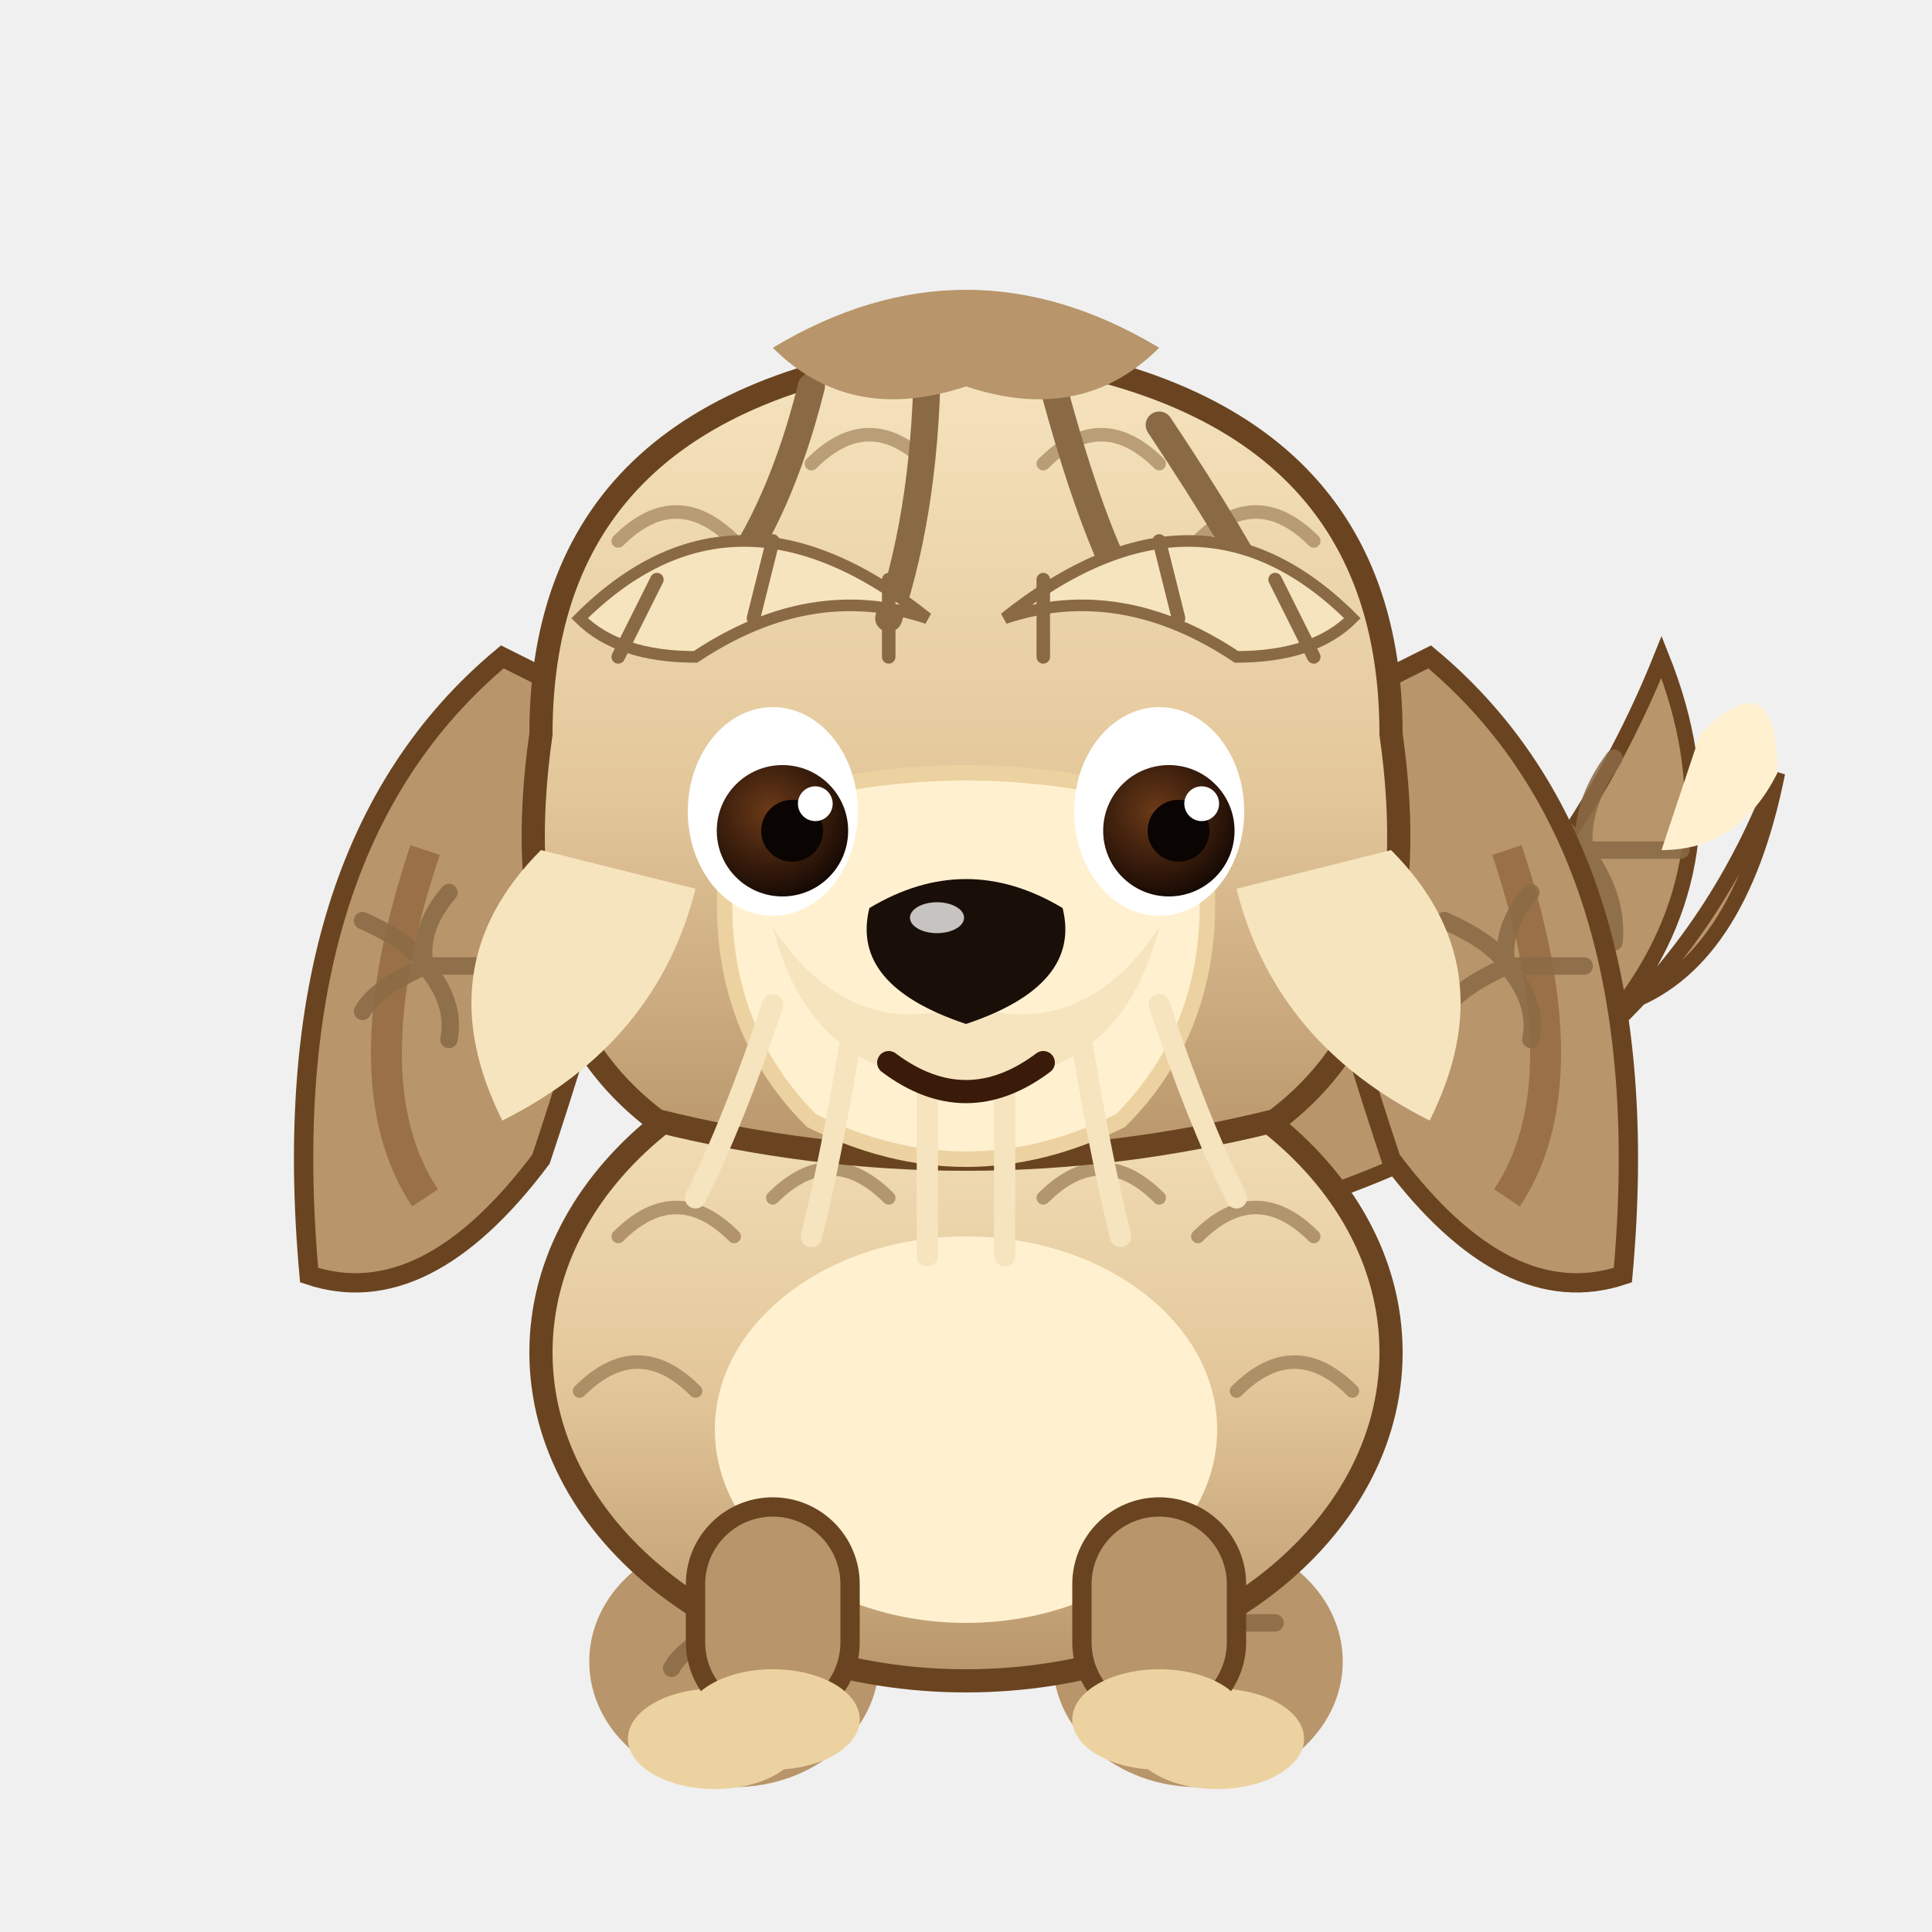
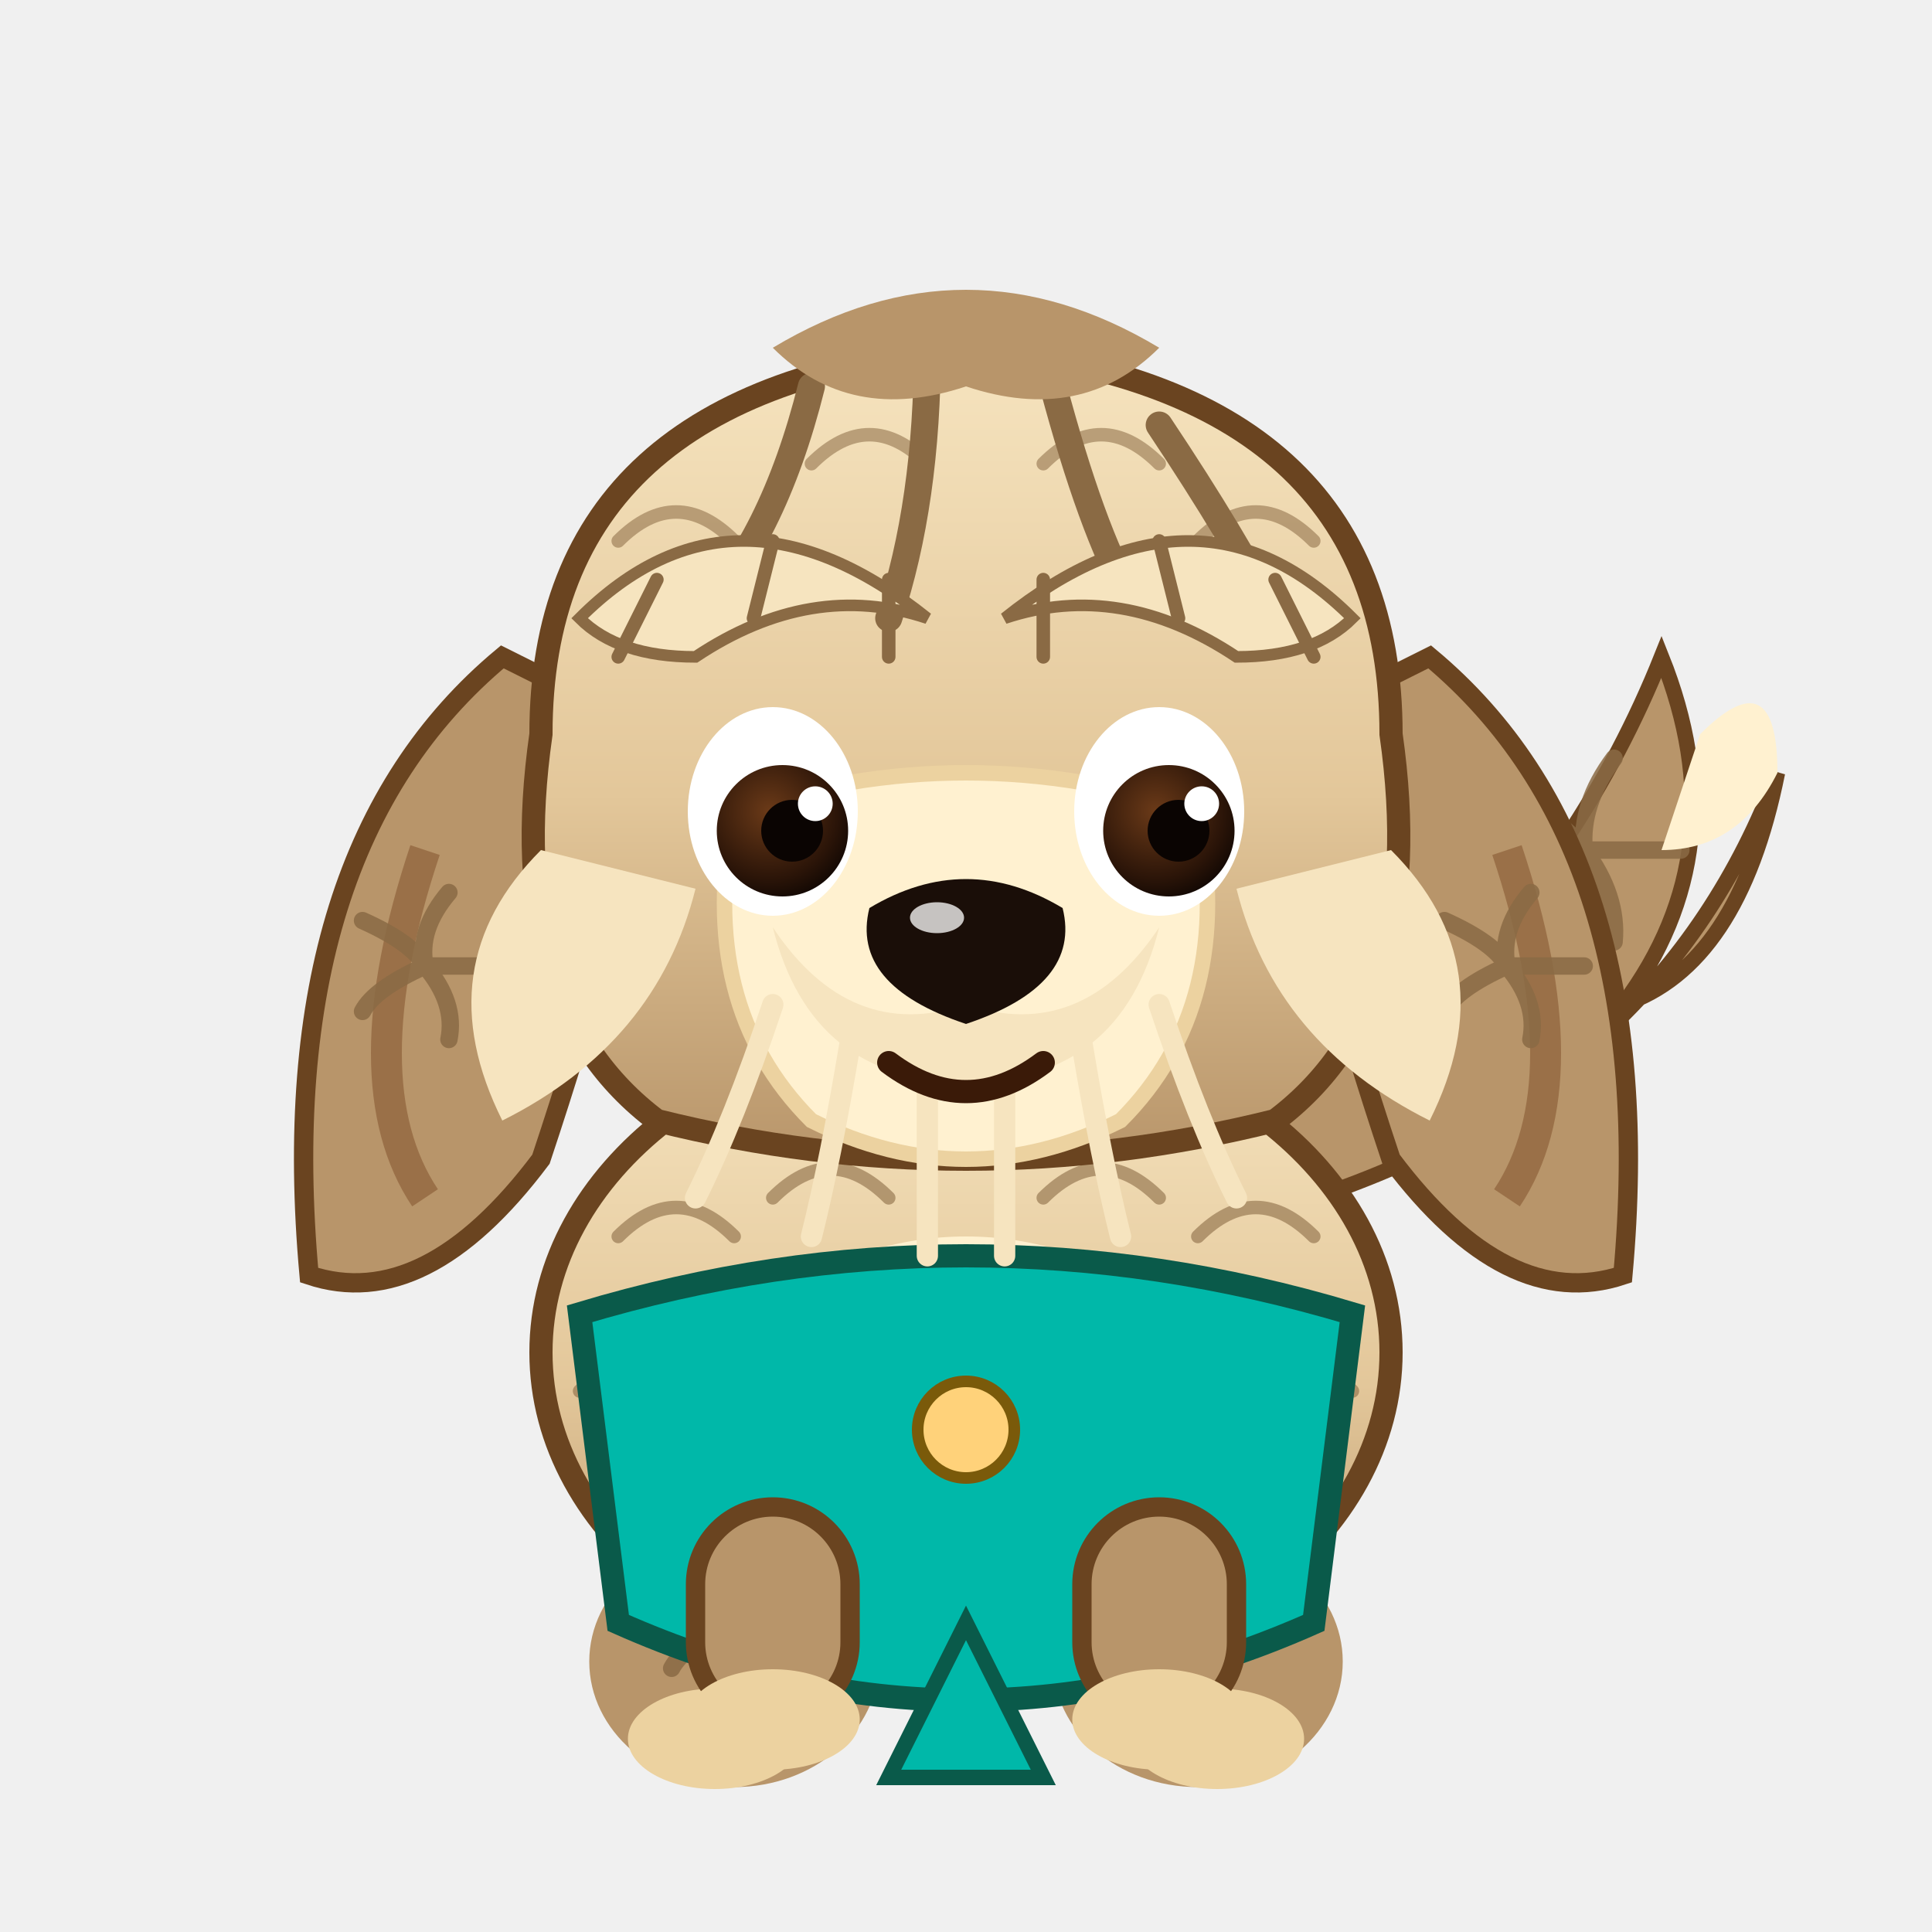
<svg viewBox="0 0 100 100" width="300" height="300" class=" bob" style="overflow:visible">
  <defs>
    <radialGradient id="eye-ariel" cx="40%" cy="35%" r="75%">
      <stop offset="0%" stop-color="#6b3a18" />
      <stop offset="70%" stop-color="#2a1408" />
      <stop offset="100%" stop-color="#0a0402" />
    </radialGradient>
    <linearGradient id="cape-ariel" x1="0" y1="0" x2="0" y2="1">
      <stop offset="0%" stop-color="#1a1024" />
      <stop offset="100%" stop-color="#3a1830" />
    </linearGradient>
    <linearGradient id="fur-ariel" x1="0" y1="0" x2="0" y2="1">
      <stop offset="0%" stop-color="#f6e4bf" />
      <stop offset="55%" stop-color="#e3c79a" />
      <stop offset="100%" stop-color="#b8956a" />
    </linearGradient>
  </defs>
  <g>
    <g transform="">
      <g class="wag" style="transform-origin:72px 64px">
        <g>
          <path d="M68 62 Q86 56 92 40 Q90 50 84 52 Q90 44 86 34 Q82 44 74 52 Q78 46 72 44 Q72 54 66 58 Z" fill="#b8956a" stroke="#6a4420" stroke-width="0.8" />
          <g stroke="#8a6a44" stroke-width="0.9" fill="none" stroke-linecap="round" opacity="0.85">
            <path d="M82 44 Q83.5 44 87 44" />
            <path d="M82 44 Q83.773 46.378 83.545 48.755" />
            <path d="M82 44 Q78.977 45.469 77.955 46.939" />
            <path d="M82 44 Q80.977 42.531 77.955 41.061" />
            <path d="M82 44 Q81.773 41.622 83.545 39.245" />
          </g>
          <path d="M88 38 Q92 34 92 40 Q90 44 86 44 Z" fill="#fff1d0" />
        </g>
      </g>
      <g>
        <ellipse cx="38" cy="86" rx="7.5" ry="6.5" fill="#b8956a" />
        <ellipse cx="62" cy="86" rx="7.5" ry="6.5" fill="#b8956a" />
        <g stroke="#8a6a44" stroke-width="0.9" fill="none" stroke-linecap="round" opacity="0.85">
          <path d="M38 84 Q39 84 42 84" />
          <path d="M38 84 Q39.618 85.902 39.236 87.804" />
          <path d="M38 84 Q35.382 85.176 34.764 86.351" />
          <path d="M38 84 Q37.382 82.824 34.764 81.649" />
          <path d="M38 84 Q37.618 82.098 39.236 80.196" />
        </g>
        <g stroke="#8a6a44" stroke-width="0.9" fill="none" stroke-linecap="round" opacity="0.85">
          <path d="M62 84 Q63 84 66 84" />
          <path d="M62 84 Q63.618 85.902 63.236 87.804" />
          <path d="M62 84 Q59.382 85.176 58.764 86.351" />
          <path d="M62 84 Q61.382 82.824 58.764 81.649" />
          <path d="M62 84 Q61.618 82.098 63.236 80.196" />
        </g>
        <ellipse cx="37" cy="90" rx="4.5" ry="2.6" fill="#ecd2a0" />
        <ellipse cx="63" cy="90" rx="4.5" ry="2.6" fill="#ecd2a0" />
      </g>
      <g>
        <ellipse cx="50" cy="70" rx="22" ry="17" fill="url(#fur-ariel)" stroke="#6a4420" stroke-width="1.2" />
        <ellipse cx="50" cy="74" rx="13" ry="10" fill="#fff1d0" />
        <g stroke="#8a6a44" stroke-width="0.7" fill="none" opacity="0.6" stroke-linecap="round">
          <path d="M32 64 q3 -3 6 0" />
          <path d="M40 62 q3 -3 6 0" />
          <path d="M54 62 q3 -3 6 0" />
          <path d="M62 64 q3 -3 6 0" />
          <path d="M30 72 q3 -3 6 0" />
          <path d="M64 72 q3 -3 6 0" />
        </g>
+       </g>
+       <g>
+         <path d="M30 68 Q50 62 70 68 L68 84 Q50 92 32 84 Z" fill="#00b8a9" stroke="#0a5a4a" stroke-width="1.2" />
+         <path d="M50 84 L46 92 L54 92 Z" fill="#00b8a9" stroke="#0a5a4a" stroke-width="0.8" />
+         <circle cx="50" cy="74" r="2.5" fill="#ffd27a" stroke="#7a5a0a" stroke-width="0.6" />
      </g>
      <g>
        <rect x="36" y="78" width="8" height="11" rx="4" fill="#b8956a" stroke="#6a4420" stroke-width="1" />
        <rect x="56" y="78" width="8" height="11" rx="4" fill="#b8956a" stroke="#6a4420" stroke-width="1" />
        <ellipse cx="40" cy="89" rx="4.5" ry="2.6" fill="#ecd2a0" />
        <ellipse cx="60" cy="89" rx="4.5" ry="2.6" fill="#ecd2a0" />
      </g>
      <g>
        <path d="M26 34 Q14 44 16 66 Q22 68 28 60 Q32 48 34 38 Z" fill="#b8956a" stroke="#6a4420" stroke-width="1" />
        <path d="M74 34 Q86 44 84 66 Q78 68 72 60 Q68 48 66 38 Z" fill="#b8956a" stroke="#6a4420" stroke-width="1" />
        <path d="M22 44 Q18 56 22 62" fill="none" stroke="#9a7048" stroke-width="1.6" />
        <path d="M78 44 Q82 56 78 62" fill="none" stroke="#9a7048" stroke-width="1.6" />
        <g stroke="#8a6a44" stroke-width="0.9" fill="none" stroke-linecap="round" opacity="0.85">
          <path d="M22 50 Q23 50 26 50" />
          <path d="M22 50 Q23.618 51.902 23.236 53.804" />
          <path d="M22 50 Q19.382 51.176 18.764 52.351" />
          <path d="M22 50 Q21.382 48.824 18.764 47.649" />
          <path d="M22 50 Q21.618 48.098 23.236 46.196" />
        </g>
        <g stroke="#8a6a44" stroke-width="0.9" fill="none" stroke-linecap="round" opacity="0.85">
          <path d="M78 50 Q79 50 82 50" />
          <path d="M78 50 Q79.618 51.902 79.236 53.804" />
          <path d="M78 50 Q75.382 51.176 74.764 52.351" />
          <path d="M78 50 Q77.382 48.824 74.764 47.649" />
          <path d="M78 50 Q77.618 48.098 79.236 46.196" />
        </g>
        <path d="M28 38 Q28 20 50 18 Q72 20 72 38 Q74 52 66 58 Q50 62 34 58 Q26 52 28 38 Z" fill="url(#fur-ariel)" stroke="#6a4420" stroke-width="1.2" />
        <g stroke="#8a6a44" stroke-width="0.7" fill="none" opacity="0.55" stroke-linecap="round">
          <path d="M32 28 q3 -3 6 0" />
          <path d="M42 24 q3 -3 6 0" />
          <path d="M54 24 q3 -3 6 0" />
          <path d="M62 28 q3 -3 6 0" />
        </g>
        <path d="M28 44 Q22 50 26 58 Q34 54 36 46 Z" fill="#f6e4bf" />
        <path d="M72 44 Q78 50 74 58 Q66 54 64 46 Z" fill="#f6e4bf" />
        <g>
          <g stroke="#8a6a44" stroke-width="1.4" fill="none" stroke-linecap="round">
            <path d="M42 20 q-2 8 -6 12" />
            <path d="M48 18 q0 8 -2 14" />
            <path d="M54 18 q2 8 4 12" />
            <path d="M60 22 q4 6 6 10" />
          </g>
          <path d="M40 18 Q50 12 60 18 Q56 22 50 20 Q44 22 40 18 Z" fill="#b8956a" />
        </g>
        <g>
          <path d="M30 32 Q38 24 48 32 Q42 30 36 34 Q32 34 30 32 Z" fill="#f6e4bf" stroke="#8a6a44" stroke-width="0.6" />
          <path d="M70 32 Q62 24 52 32 Q58 30 64 34 Q68 34 70 32 Z" fill="#f6e4bf" stroke="#8a6a44" stroke-width="0.6" />
          <g stroke="#8a6a44" stroke-width="0.7" fill="none" stroke-linecap="round">
            <path d="M34 30 l-2 4" />
            <path d="M40 28 l-1 4" />
            <path d="M46 30 l0 4" />
            <path d="M66 30 l2 4" />
            <path d="M60 28 l1 4" />
            <path d="M54 30 l0 4" />
          </g>
        </g>
        <path d="M38 42 Q50 38 62 42 Q64 52 58 58 Q50 62 42 58 Q36 52 38 42 Z" fill="#fff1d0" stroke="#ecd2a0" stroke-width="0.8" />
        <g>
          <g stroke="#f6e4bf" stroke-width="1.1" fill="none" stroke-linecap="round">
            <path d="M40 52 q-2 6 -4 10" />
            <path d="M44 54 q-1 6 -2 10" />
            <path d="M48 55 q0 6 0 10" />
            <path d="M52 55 q0 6 0 10" />
            <path d="M56 54 q1 6 2 10" />
            <path d="M60 52 q2 6 4 10" />
          </g>
          <path d="M40 48 Q44 54 50 52 Q56 54 60 48 Q58 56 50 56 Q42 56 40 48 Z" fill="#f6e4bf" />
        </g>
        <g class="blink" style="transform-origin:50px 42px">
          <ellipse cx="40" cy="42" rx="4.4" ry="5.4" fill="#fff" />
          <ellipse cx="60" cy="42" rx="4.4" ry="5.4" fill="#fff" />
          <circle cx="40.5" cy="43" r="3.4" fill="url(#eye-ariel)" />
          <circle cx="60.5" cy="43" r="3.4" fill="url(#eye-ariel)" />
          <circle cx="41" cy="43" r="1.6" fill="#0a0402" />
          <circle cx="61" cy="43" r="1.6" fill="#0a0402" />
          <circle cx="42.2" cy="41.6" r="0.9" fill="#fff" />
          <circle cx="62.2" cy="41.6" r="0.9" fill="#fff" />
        </g>
        <g>
          <path d="M45 47 Q50 44 55 47 Q56 51 50 53 Q44 51 45 47 Z" fill="#1a0e08" />
          <ellipse cx="48.5" cy="47.5" rx="1.4" ry="0.8" fill="#fff" opacity="0.75" />
          <path d="M46 55 Q50 58 54 55" stroke="#3a1a08" stroke-width="1.2" fill="none" stroke-linecap="round" />
        </g>
      </g>
    </g>
  </g>
</svg>
